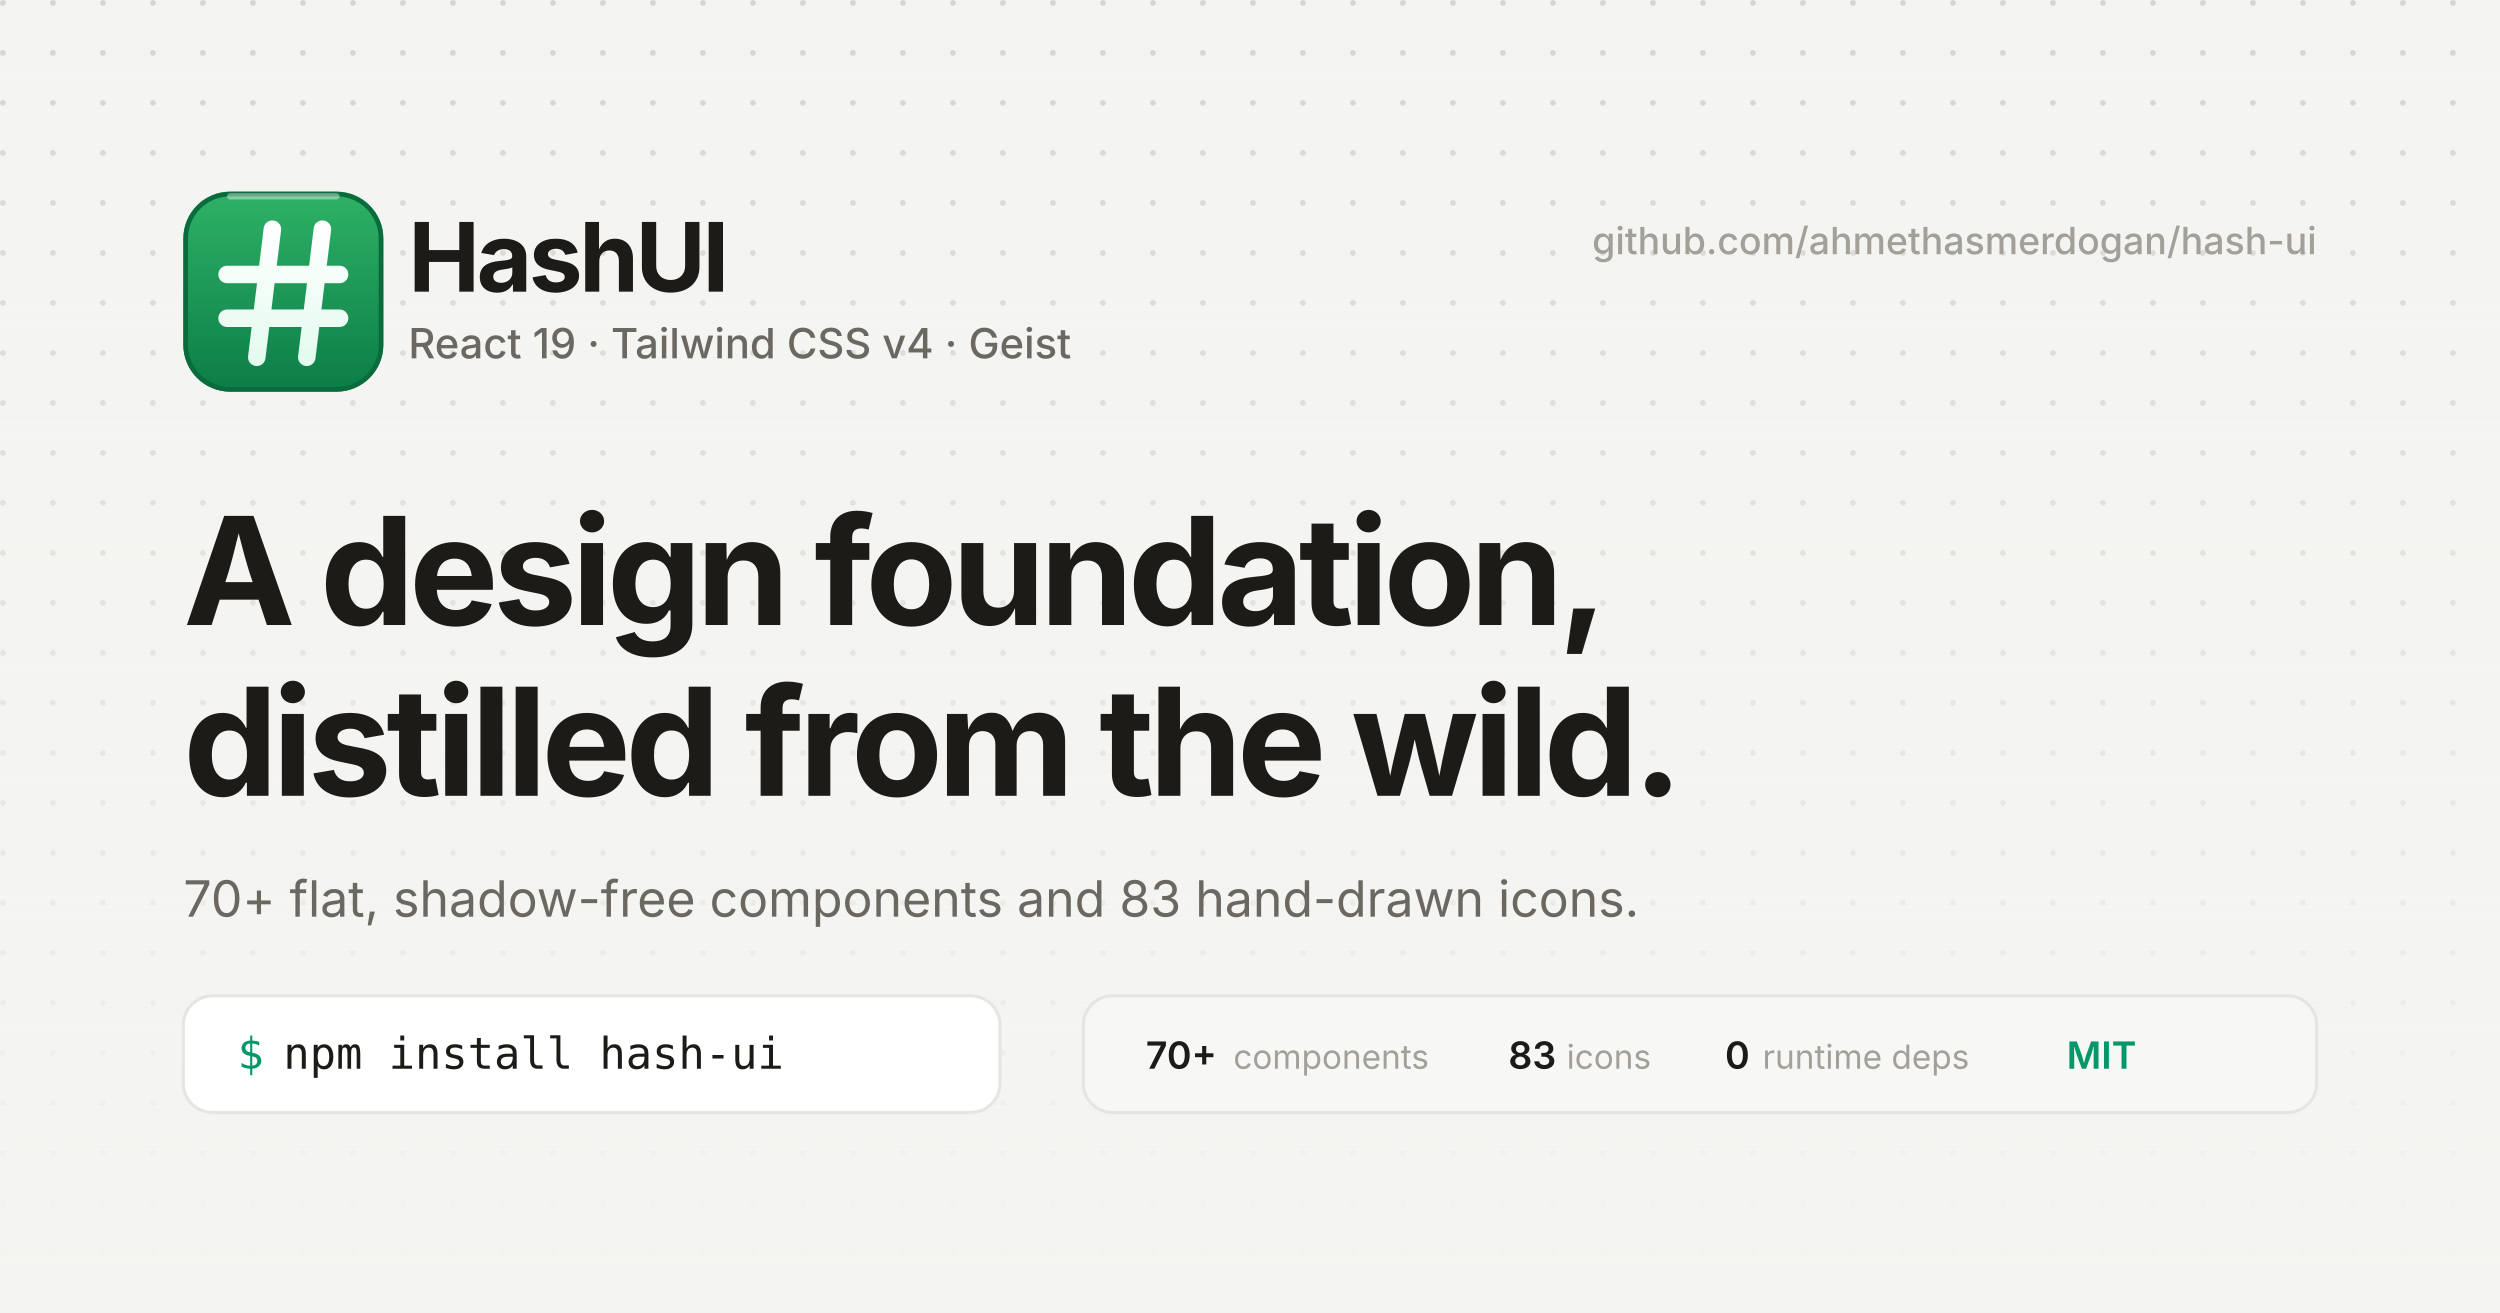
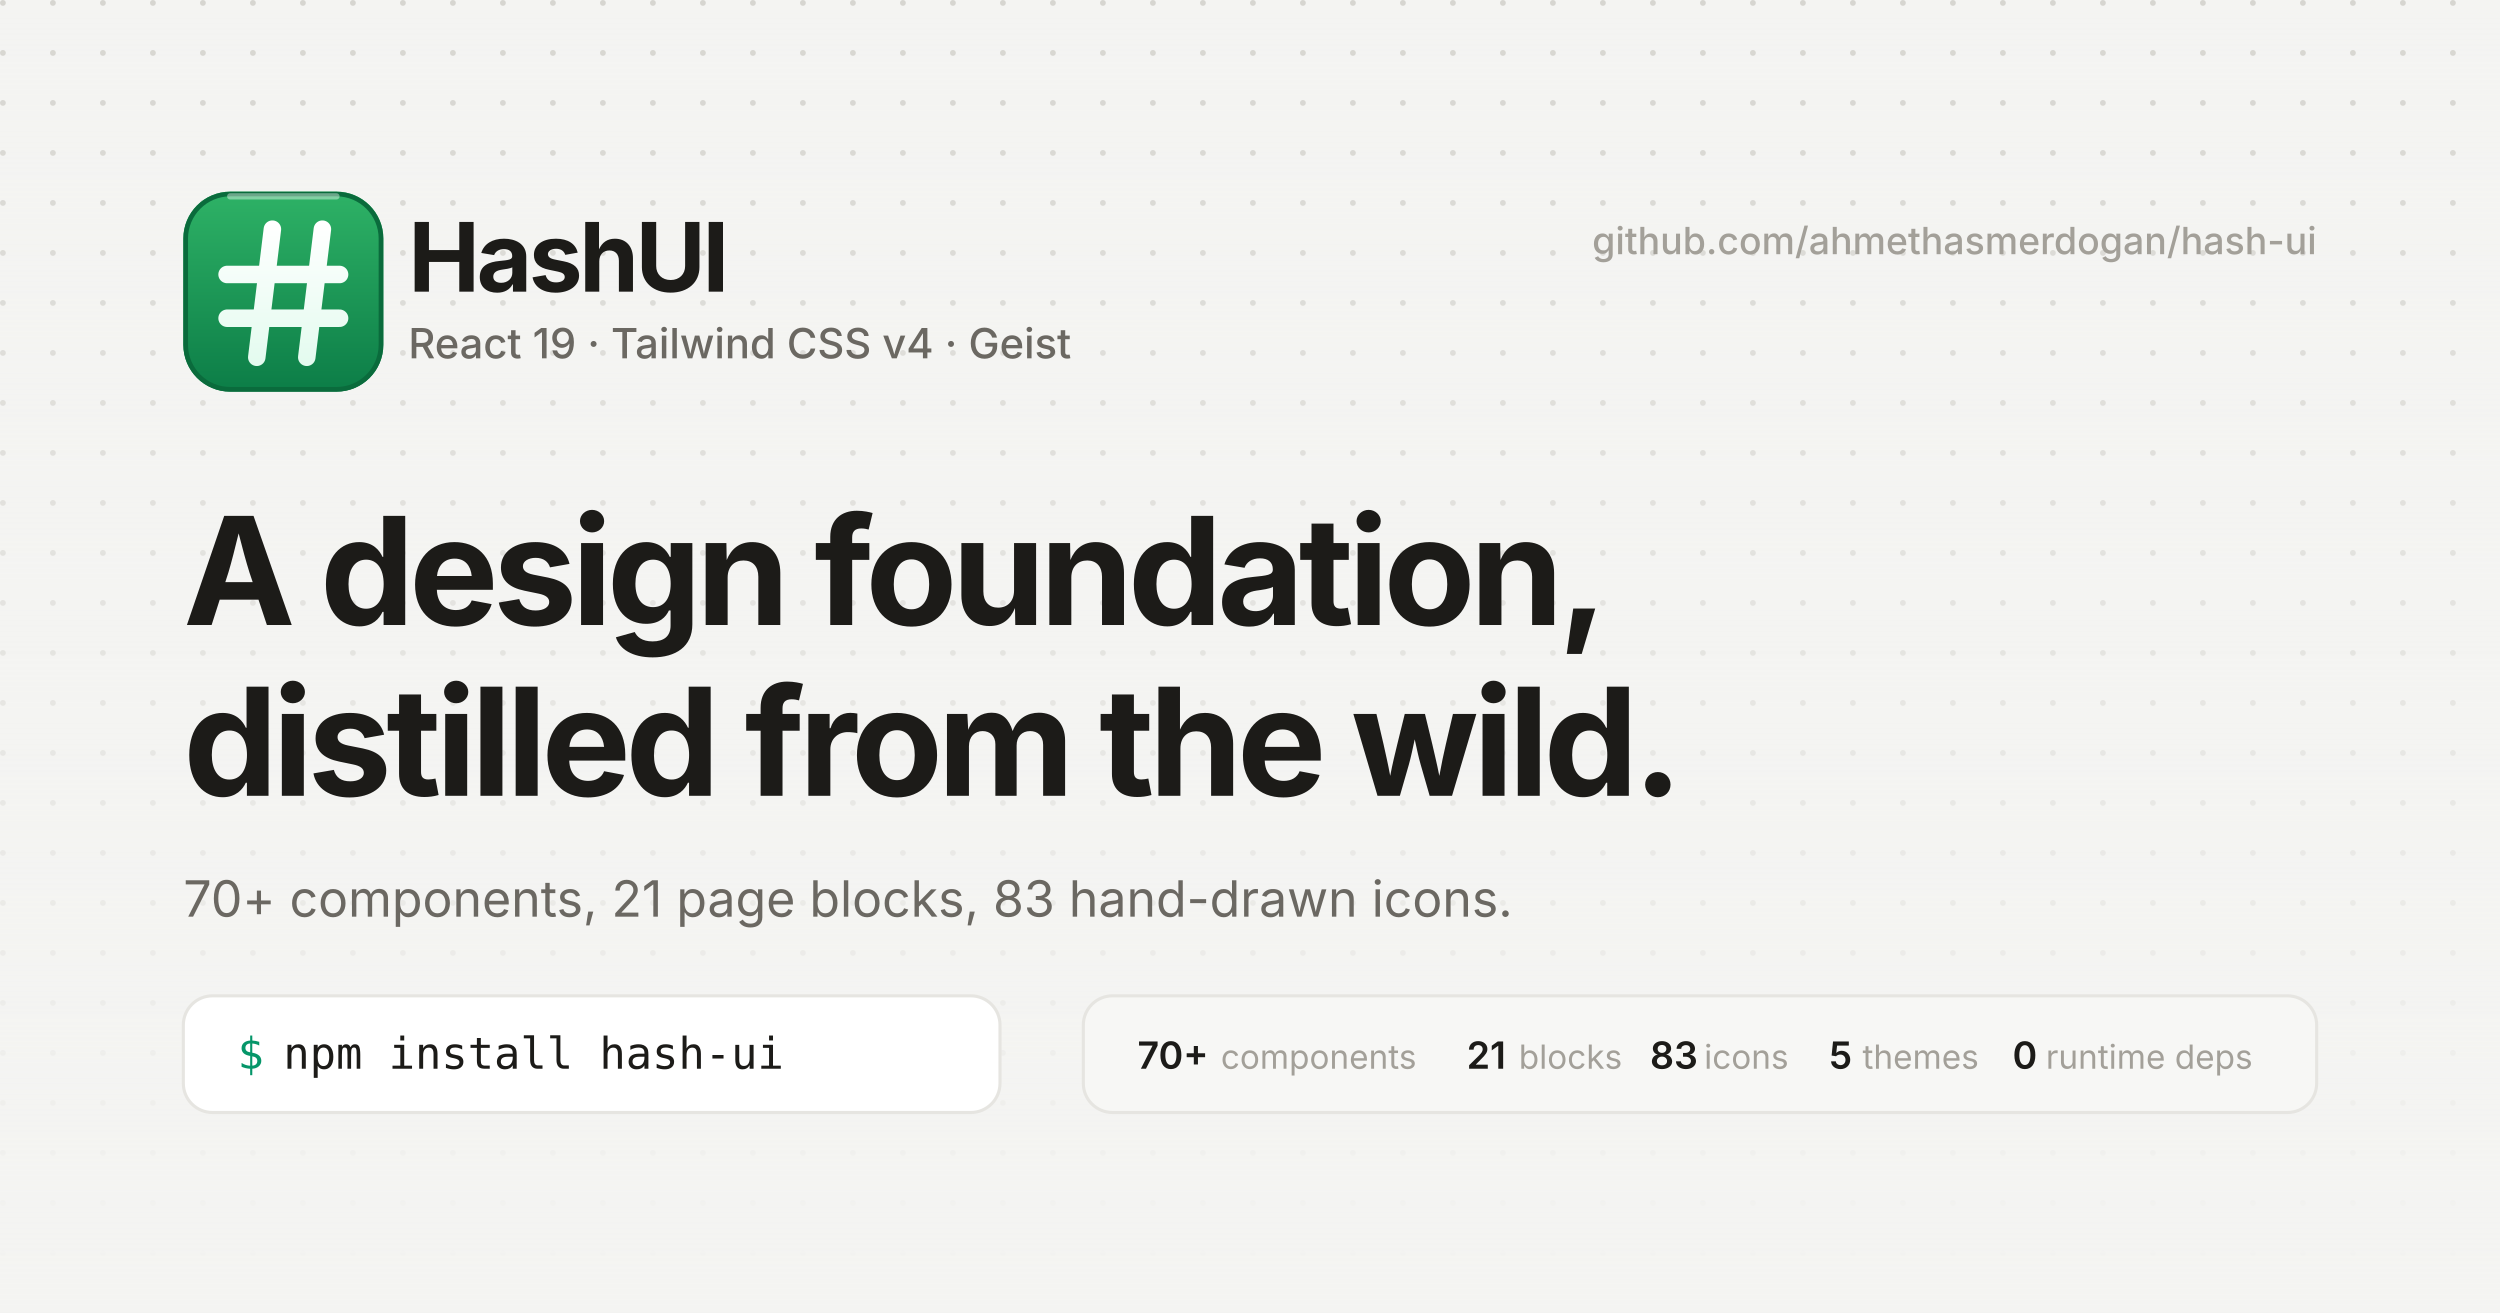
<svg xmlns="http://www.w3.org/2000/svg" width="1200" height="630" viewBox="0 0 1200 630" fill="none" font-family="Geist, Inter, -apple-system, BlinkMacSystemFont, 'Segoe UI', Roboto, sans-serif">
  <defs>
    <linearGradient id="tile" x1="32" y1="0" x2="32" y2="64" gradientUnits="userSpaceOnUse">
      <stop stop-color="#2eb266" />
      <stop offset="1" stop-color="#0c7d47" />
    </linearGradient>
    <linearGradient id="glyph" x1="32" y1="10" x2="32" y2="54" gradientUnits="userSpaceOnUse">
      <stop stop-color="#ffffff" />
      <stop offset="1" stop-color="#e4fbef" />
    </linearGradient>
    <pattern id="dots" width="24" height="24" patternUnits="userSpaceOnUse">
      <circle cx="1.4" cy="1.4" r="1.4" fill="#d6d5d0" />
    </pattern>
    <linearGradient id="fade" x1="0" y1="0" x2="0" y2="630" gradientUnits="userSpaceOnUse">
      <stop stop-color="#f4f4f2" stop-opacity="0" />
      <stop offset="1" stop-color="#f4f4f2" />
    </linearGradient>
  </defs>
  <rect width="1200" height="630" fill="#f4f4f2" />
  <rect width="1200" height="630" fill="url(#dots)" />
  <rect width="1200" height="630" fill="url(#fade)" />
  <g transform="translate(88, 92) scale(1.5)">
    <rect width="64" height="64" rx="15" fill="url(#tile)" />
    <rect x="0.75" y="0.75" width="62.5" height="62.5" rx="14.25" stroke="#0a6b3c" stroke-width="1.5" />
    <path d="M15 1.5H49" stroke="rgba(255,255,255,0.4)" stroke-width="2" stroke-linecap="round" />
    <g stroke="url(#glyph)" stroke-width="5.6" stroke-linecap="round" stroke-linejoin="round">
      <path d="M14 26.5H50" />
      <path d="M14 40.5H50" />
      <path d="M28.5 12L23.5 53" />
      <path d="M44.5 12L39.5 53" />
    </g>
  </g>
  <text x="196" y="140" font-size="46" font-weight="700" letter-spacing="-1.6" fill="#1c1b18">HashUI</text>
  <text x="196" y="172" font-size="20" font-weight="500" fill="#6b6862">React 19 · Tailwind CSS v4 · Geist</text>
  <text x="88" y="300" font-size="72" font-weight="700" letter-spacing="-2.6" fill="#1c1b18">A design foundation,</text>
  <text x="88" y="382" font-size="72" font-weight="700" letter-spacing="-2.6" fill="#1c1b18">distilled from the wild.</text>
-   <text x="88" y="440" font-size="24" font-weight="400" fill="#6b6862">70+ flat, shadow-free components and 83 hand-drawn icons.</text>
+   <text x="88" y="440" font-size="24" font-weight="400" fill="#6b6862">70+ components, 21 page blocks, 83 hand-drawn icons.</text>
  <g transform="translate(88, 478)">
    <rect width="392" height="56" rx="14" fill="#ffffff" stroke="#e6e5e1" stroke-width="1.5" />
    <text x="26" y="35" font-size="21" font-family="'Geist Mono', ui-monospace, SFMono-Regular, Menlo, monospace" fill="#059669">$</text>
    <text x="48" y="35" font-size="21" font-family="'Geist Mono', ui-monospace, SFMono-Regular, Menlo, monospace" fill="#1c1b18">npm install hash-ui</text>
  </g>
  <g transform="translate(520, 478)">
    <rect width="592" height="56" rx="14" fill="#f7f7f5" stroke="#e6e5e1" stroke-width="1.5" />
-     <text x="30" y="35" font-size="18" font-weight="600" fill="#1c1b18">70+</text>
-     <text x="72" y="35" font-size="16" fill="#a3a099">components</text>
-     <text x="204" y="35" font-size="18" font-weight="600" fill="#1c1b18">83</text>
-     <text x="232" y="35" font-size="16" fill="#a3a099">icons</text>
-     <text x="308" y="35" font-size="18" font-weight="600" fill="#1c1b18">0</text>
-     <text x="326" y="35" font-size="16" fill="#a3a099">runtime deps</text>
-     <text x="472" y="35" font-size="18" font-weight="600" fill="#059669">MIT</text>
+     <text x="26" y="35" font-size="18" font-weight="600" fill="#1c1b18">70+</text>
+     <text x="66" y="35" font-size="16" fill="#a3a099">components</text>
+     <text x="184" y="35" font-size="18" font-weight="600" fill="#1c1b18">21</text>
+     <text x="209" y="35" font-size="16" fill="#a3a099">blocks</text>
+     <text x="272" y="35" font-size="18" font-weight="600" fill="#1c1b18">83</text>
+     <text x="298" y="35" font-size="16" fill="#a3a099">icons</text>
+     <text x="358" y="35" font-size="18" font-weight="600" fill="#1c1b18">5</text>
+     <text x="374" y="35" font-size="16" fill="#a3a099">themes</text>
+     <text x="446" y="35" font-size="18" font-weight="600" fill="#1c1b18">0</text>
+     <text x="462" y="35" font-size="16" fill="#a3a099">runtime deps</text>
  </g>
  <text x="1112" y="122" font-size="18" font-weight="500" fill="#a3a099" text-anchor="end">github.com/ahmethasmerdogan/hash-ui</text>
</svg>
